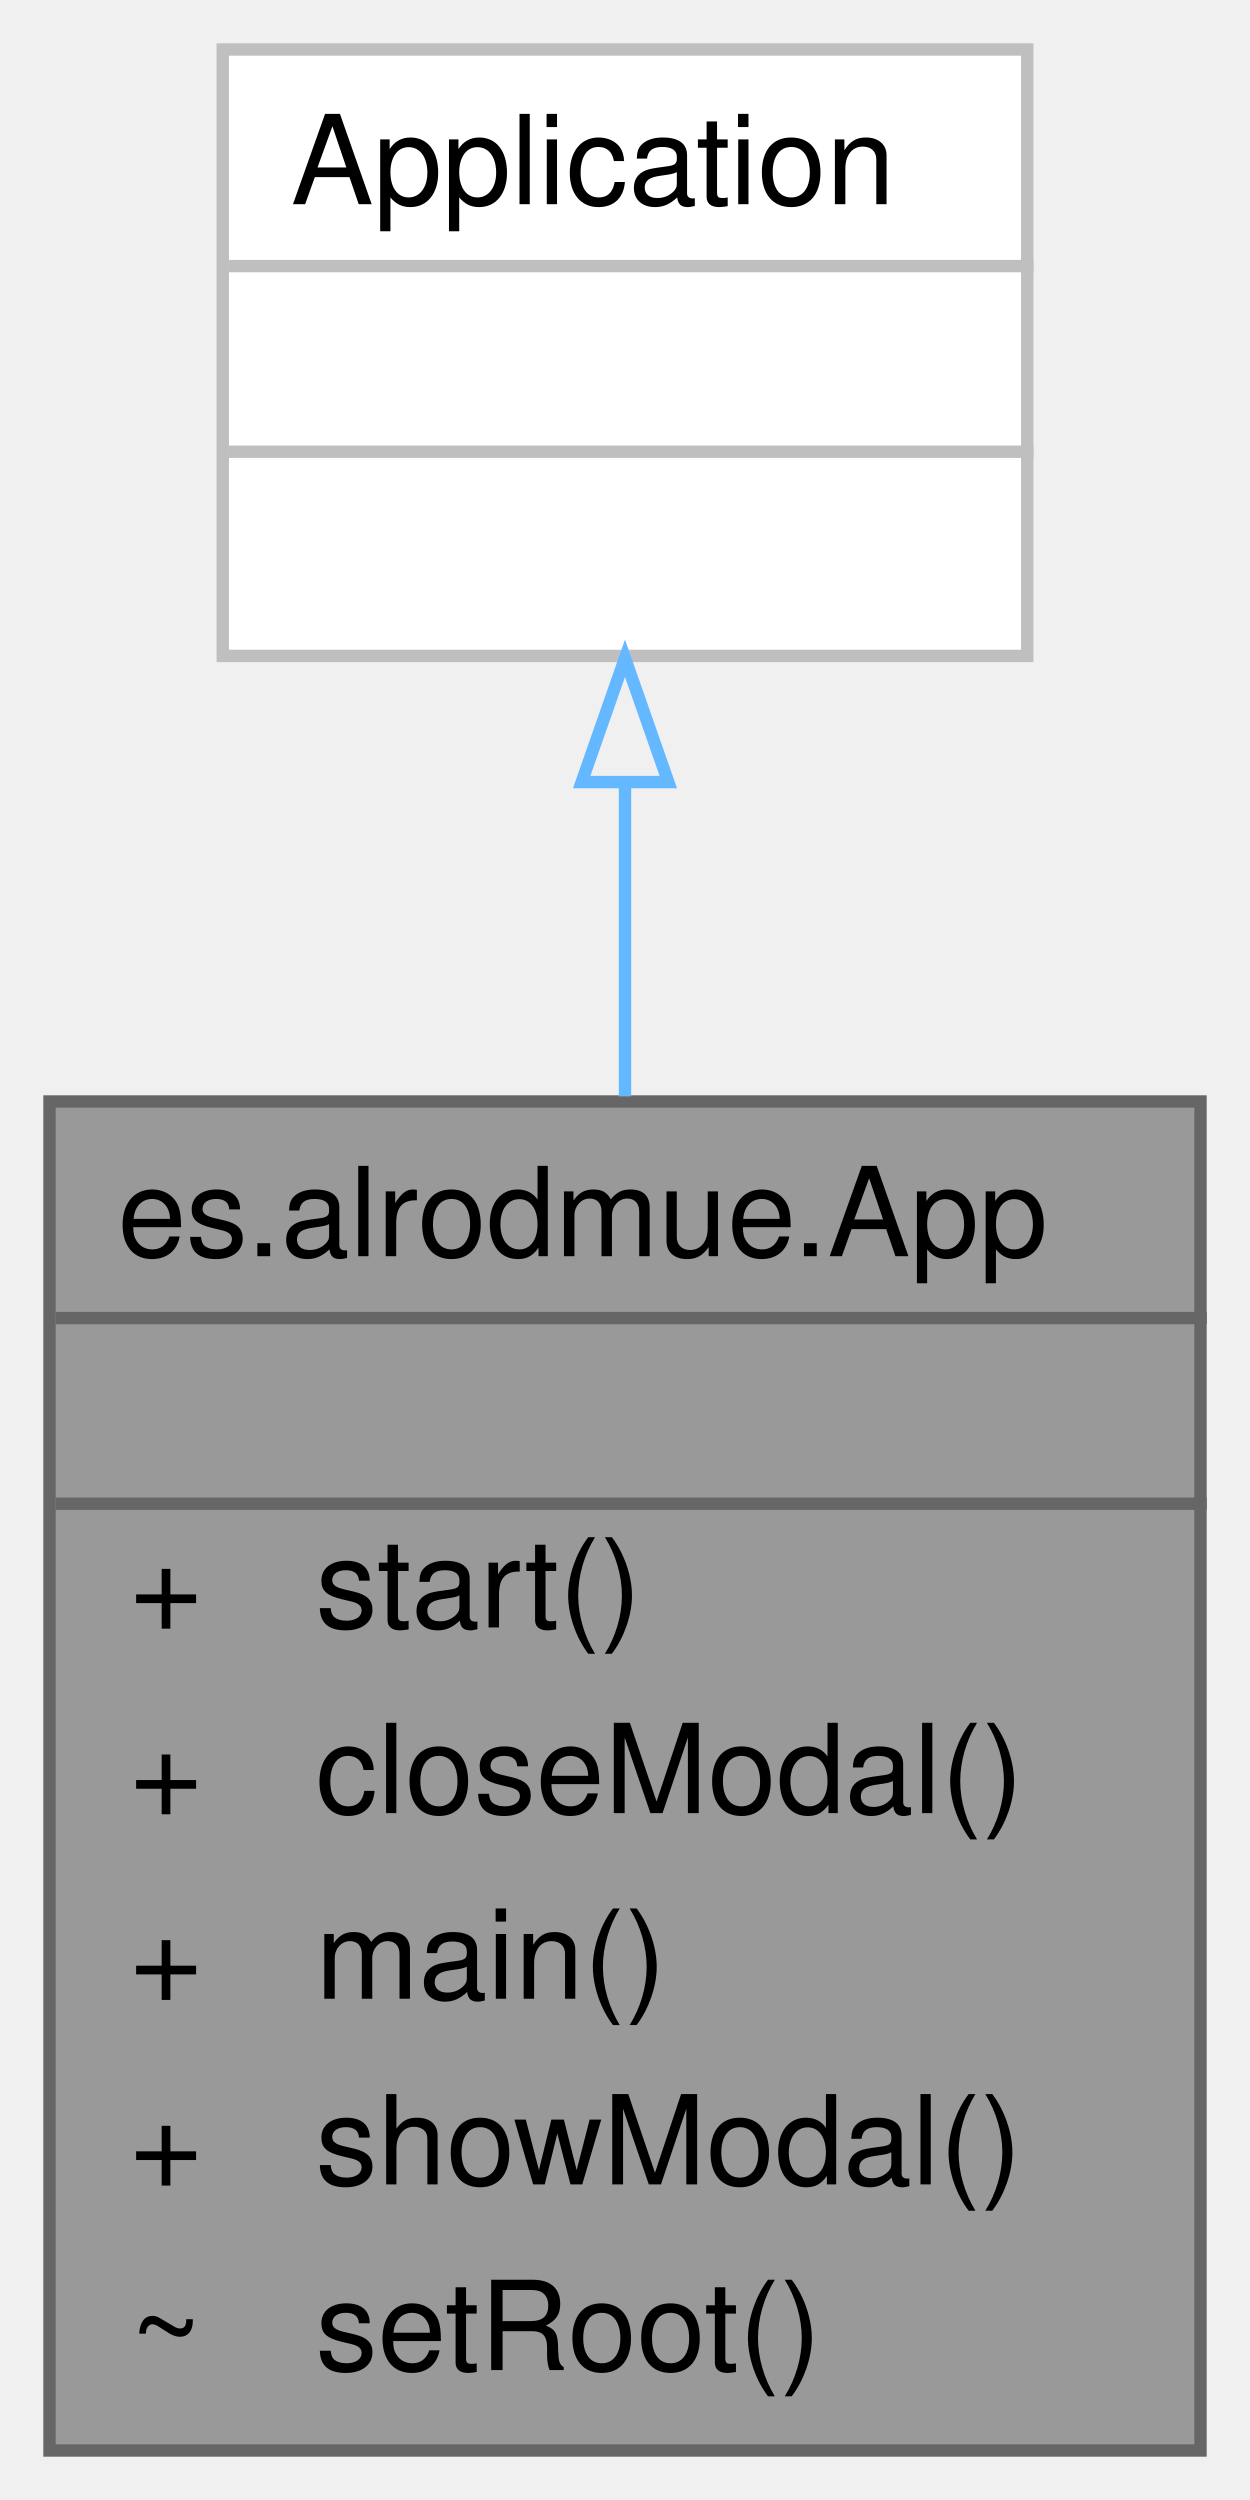
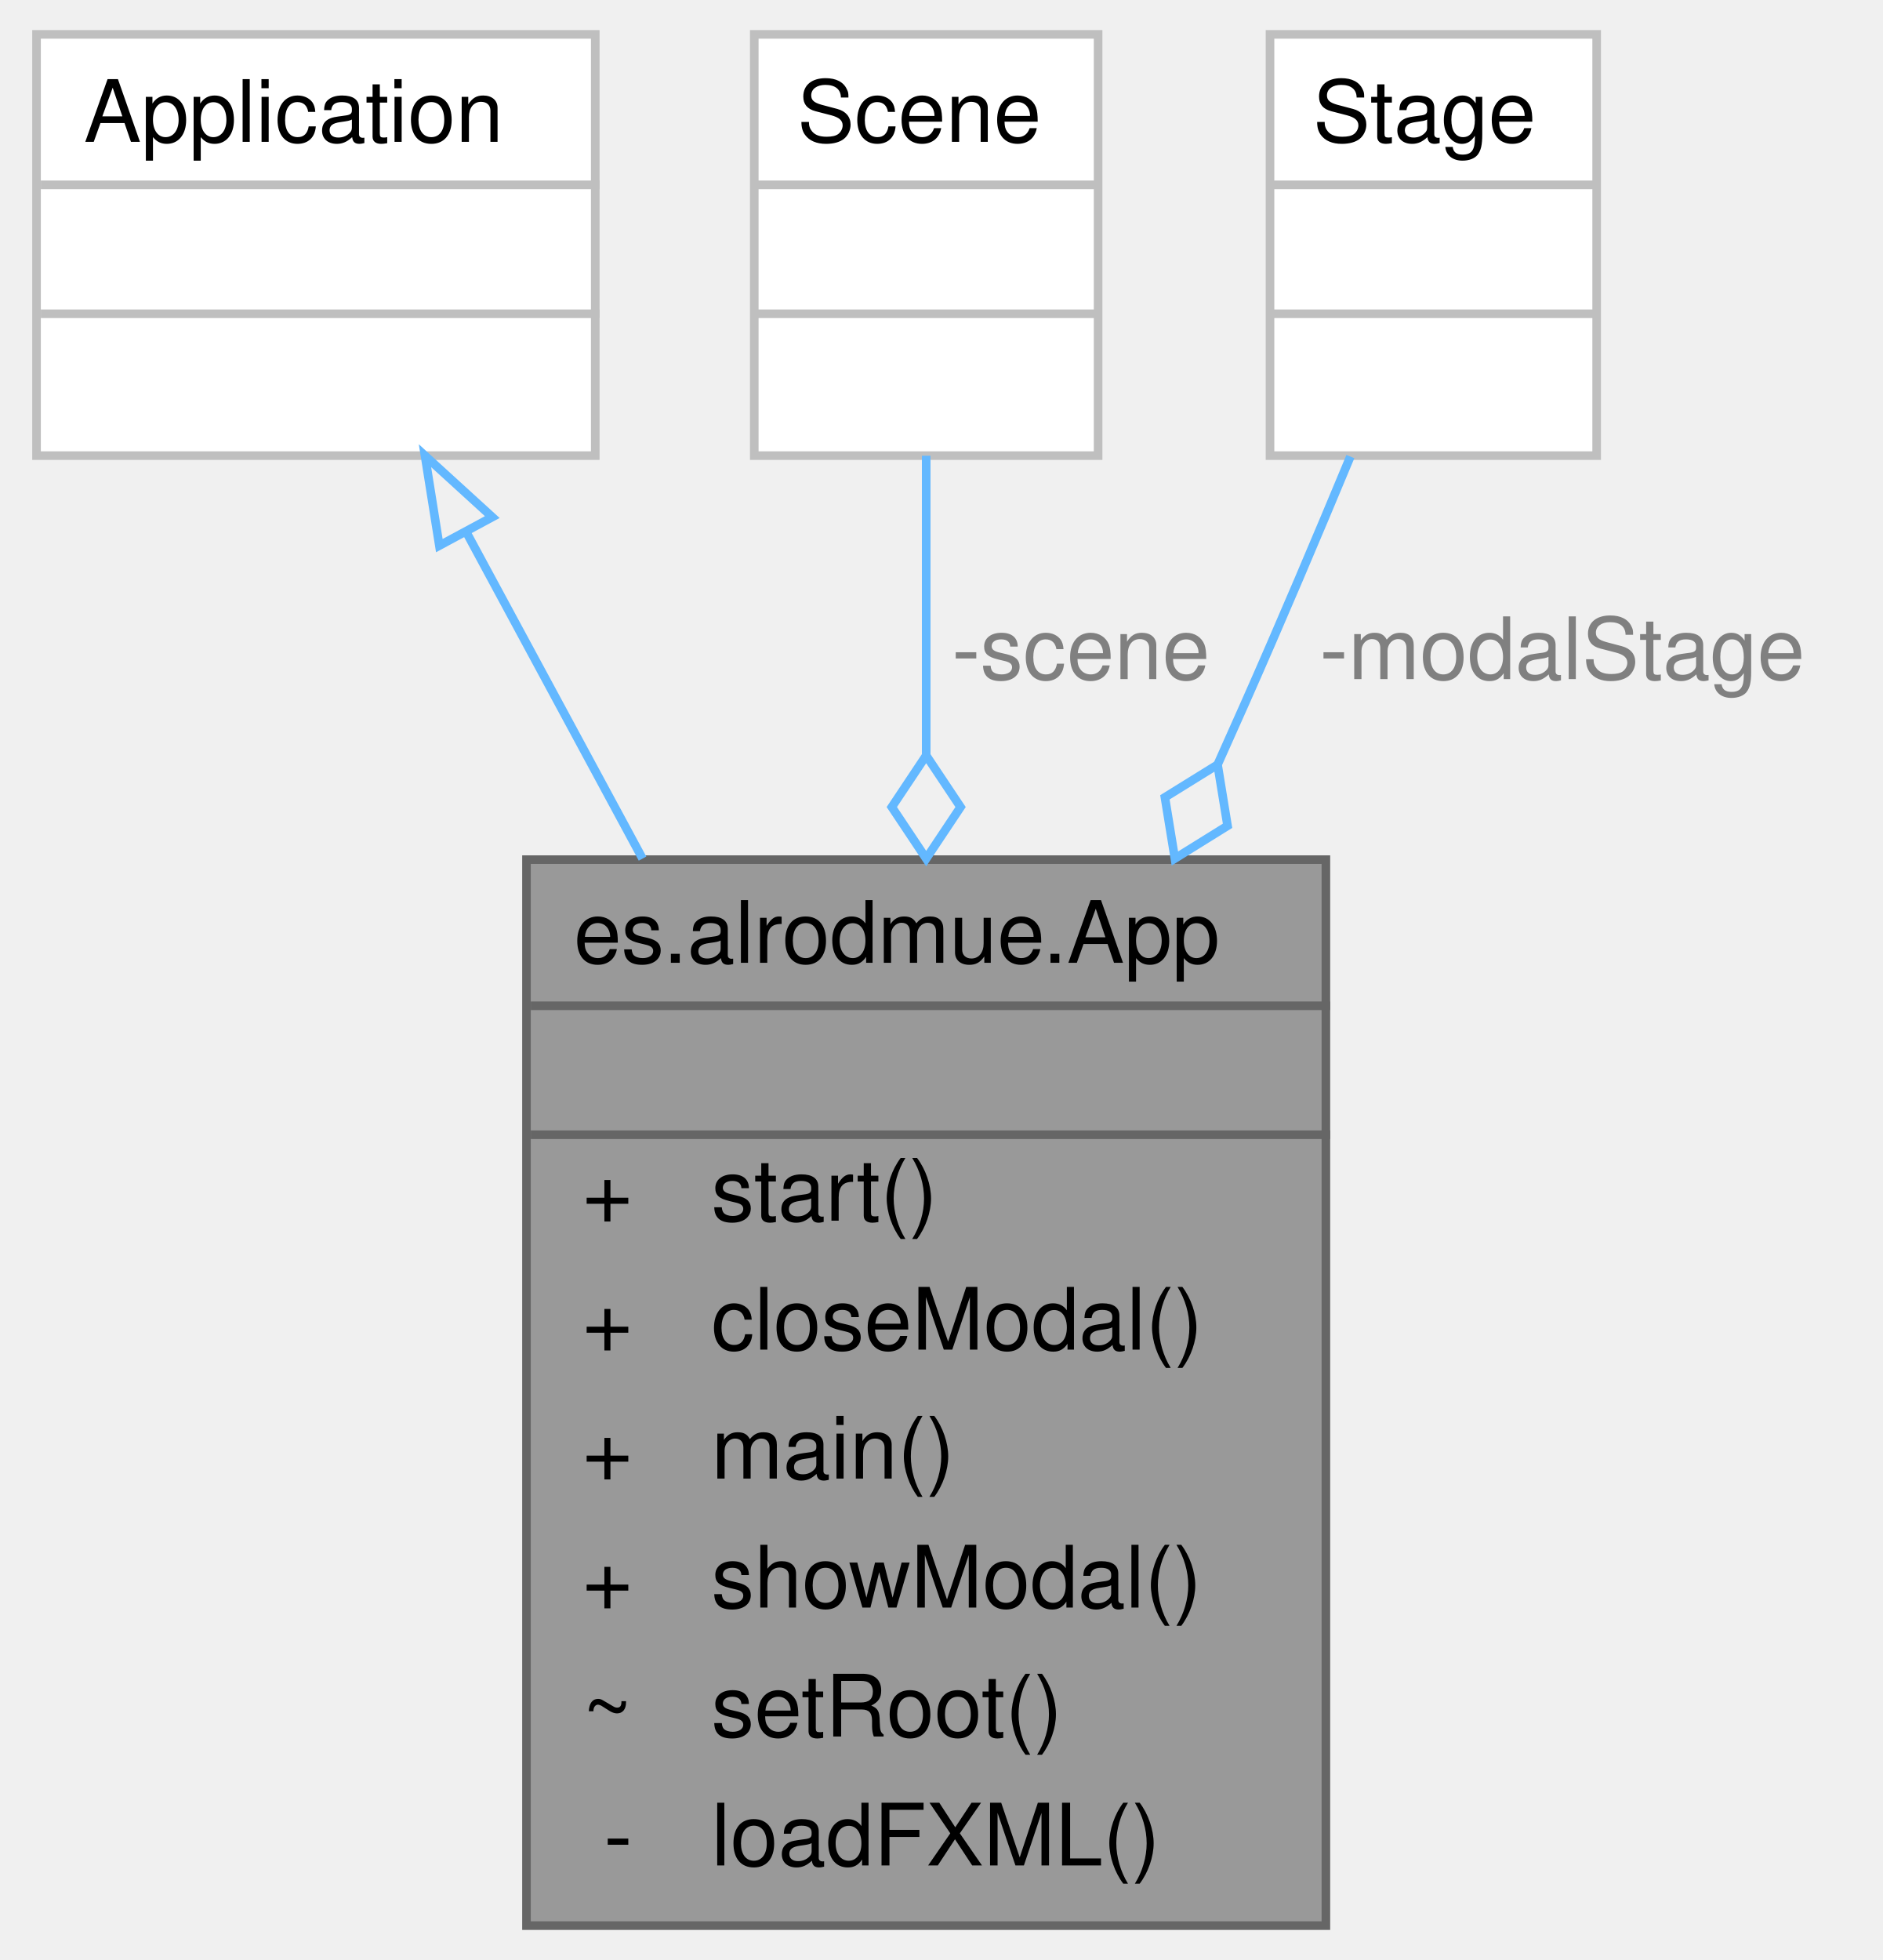
- <svg xmlns="http://www.w3.org/2000/svg" xmlns:xlink="http://www.w3.org/1999/xlink" width="101pt" height="202pt" viewBox="0.00 0.00 101.00 202.00">
-   <g id="graph0" class="graph" transform="scale(1 1) rotate(0) translate(4 198)">
+ <svg xmlns="http://www.w3.org/2000/svg" xmlns:xlink="http://www.w3.org/1999/xlink" width="219pt" height="228pt" viewBox="0.00 0.00 218.50 228.00">
+   <g id="graph0" class="graph" transform="scale(1 1) rotate(0) translate(4 224)">
    <g id="Node000001" class="node">
      <g id="a_Node000001">
        <a xlink:title=" ">
-           <polygon fill="#999999" stroke="transparent" points="93,-109 0,-109 0,0 93,0 93,-109" />
-           <text text-anchor="start" x="5.5" y="-96.5" font-family="Helvetica,sans-Serif" font-size="10.00">es.alrodmue.App</text>
-           <text text-anchor="start" x="45" y="-81.5" font-family="Helvetica,sans-Serif" font-size="10.00"> </text>
-           <text text-anchor="start" x="6.5" y="-66.5" font-family="Helvetica,sans-Serif" font-size="10.00">+</text>
-           <text text-anchor="start" x="21.5" y="-66.5" font-family="Helvetica,sans-Serif" font-size="10.00">start()</text>
-           <text text-anchor="start" x="6.5" y="-51.5" font-family="Helvetica,sans-Serif" font-size="10.00">+</text>
-           <text text-anchor="start" x="21.5" y="-51.5" font-family="Helvetica,sans-Serif" font-size="10.00">closeModal()</text>
-           <text text-anchor="start" x="6.5" y="-36.5" font-family="Helvetica,sans-Serif" font-size="10.00">+</text>
-           <text text-anchor="start" x="21.5" y="-36.5" font-family="Helvetica,sans-Serif" font-size="10.00">main()</text>
-           <text text-anchor="start" x="6.5" y="-21.5" font-family="Helvetica,sans-Serif" font-size="10.00">+</text>
-           <text text-anchor="start" x="21.5" y="-21.5" font-family="Helvetica,sans-Serif" font-size="10.00">showModal()</text>
-           <text text-anchor="start" x="6.5" y="-6.5" font-family="Helvetica,sans-Serif" font-size="10.00">~</text>
-           <text text-anchor="start" x="21.5" y="-6.5" font-family="Helvetica,sans-Serif" font-size="10.00">setRoot()</text>
-           <polygon fill="#666666" stroke="#666666" points="0.5,-91.5 0.5,-91.5 93.5,-91.5 93.5,-91.5 0.5,-91.5" />
-           <polygon fill="#666666" stroke="#666666" points="0.5,-76.5 0.5,-76.5 93.5,-76.5 93.5,-76.5 0.5,-76.5" />
-           <polygon fill="none" stroke="#666666" points="0,0 0,-109 93,-109 93,0 0,0" />
+           <polygon fill="#999999" stroke="transparent" points="150,-124 57,-124 57,0 150,0 150,-124" />
+           <text text-anchor="start" x="62.5" y="-112" font-family="Helvetica,sans-Serif" font-size="10.00">es.alrodmue.App</text>
+           <text text-anchor="start" x="102" y="-97" font-family="Helvetica,sans-Serif" font-size="10.00"> </text>
+           <text text-anchor="start" x="63.5" y="-82" font-family="Helvetica,sans-Serif" font-size="10.00">+</text>
+           <text text-anchor="start" x="78.5" y="-82" font-family="Helvetica,sans-Serif" font-size="10.00">start()</text>
+           <text text-anchor="start" x="63.5" y="-67" font-family="Helvetica,sans-Serif" font-size="10.00">+</text>
+           <text text-anchor="start" x="78.5" y="-67" font-family="Helvetica,sans-Serif" font-size="10.00">closeModal()</text>
+           <text text-anchor="start" x="63.5" y="-52" font-family="Helvetica,sans-Serif" font-size="10.00">+</text>
+           <text text-anchor="start" x="78.5" y="-52" font-family="Helvetica,sans-Serif" font-size="10.00">main()</text>
+           <text text-anchor="start" x="63.5" y="-37" font-family="Helvetica,sans-Serif" font-size="10.00">+</text>
+           <text text-anchor="start" x="78.5" y="-37" font-family="Helvetica,sans-Serif" font-size="10.00">showModal()</text>
+           <text text-anchor="start" x="63.5" y="-22" font-family="Helvetica,sans-Serif" font-size="10.00">~</text>
+           <text text-anchor="start" x="78.5" y="-22" font-family="Helvetica,sans-Serif" font-size="10.00">setRoot()</text>
+           <text text-anchor="start" x="66" y="-7" font-family="Helvetica,sans-Serif" font-size="10.00">-</text>
+           <text text-anchor="start" x="78.5" y="-7" font-family="Helvetica,sans-Serif" font-size="10.00">loadFXML()</text>
+           <polygon fill="#666666" stroke="#666666" points="57.5,-107 57.5,-107 150.5,-107 150.5,-107 57.5,-107" />
+           <polygon fill="#666666" stroke="#666666" points="57.5,-92 57.5,-92 150.5,-92 150.5,-92 57.5,-92" />
+           <polygon fill="none" stroke="#666666" points="57,0 57,-124 150,-124 150,0 57,0" />
        </a>
      </g>
    </g>
    <g id="Node000002" class="node">
      <g id="a_Node000002">
        <a xlink:title=" ">
-           <polygon fill="white" stroke="transparent" points="79,-194 14,-194 14,-145 79,-145 79,-194" />
-           <text text-anchor="start" x="19.5" y="-181.5" font-family="Helvetica,sans-Serif" font-size="10.00">Application</text>
-           <text text-anchor="start" x="45" y="-166.5" font-family="Helvetica,sans-Serif" font-size="10.00"> </text>
-           <text text-anchor="start" x="45" y="-151.5" font-family="Helvetica,sans-Serif" font-size="10.00"> </text>
-           <polygon fill="#bfbfbf" stroke="#bfbfbf" points="14.5,-176.5 14.5,-176.5 79.5,-176.5 79.5,-176.5 14.5,-176.5" />
-           <polygon fill="#bfbfbf" stroke="#bfbfbf" points="14.5,-161.5 14.5,-161.5 79.5,-161.5 79.5,-161.5 14.5,-161.5" />
-           <polygon fill="none" stroke="#bfbfbf" points="14,-145 14,-194 79,-194 79,-145 14,-145" />
+           <polygon fill="white" stroke="transparent" points="65,-220 0,-220 0,-171 65,-171 65,-220" />
+           <text text-anchor="start" x="5.5" y="-207.5" font-family="Helvetica,sans-Serif" font-size="10.00">Application</text>
+           <text text-anchor="start" x="31" y="-192.5" font-family="Helvetica,sans-Serif" font-size="10.00"> </text>
+           <text text-anchor="start" x="31" y="-177.5" font-family="Helvetica,sans-Serif" font-size="10.00"> </text>
+           <polygon fill="#bfbfbf" stroke="#bfbfbf" points="0.5,-202.5 0.5,-202.5 65.5,-202.5 65.5,-202.5 0.5,-202.5" />
+           <polygon fill="#bfbfbf" stroke="#bfbfbf" points="0.5,-187.5 0.5,-187.5 65.5,-187.5 65.5,-187.5 0.5,-187.5" />
+           <polygon fill="none" stroke="#bfbfbf" points="0,-171 0,-220 65,-220 65,-171 0,-171" />
        </a>
      </g>
    </g>
    <g id="edge1_Node000001_Node000002" class="edge">
      <g id="a_edge1_Node000001_Node000002">
        <a xlink:title=" ">
-           <path fill="none" stroke="#63b8ff" d="M46.5,-134.79C46.5,-126.79 46.5,-118.06 46.5,-109.41" />
-           <polygon fill="none" stroke="#63b8ff" points="43,-134.81 46.5,-144.81 50,-134.81 43,-134.81" />
+           <path fill="none" stroke="#63b8ff" d="M49.95,-162.19C56.17,-150.66 63.4,-137.27 70.5,-124.12" />
+           <polygon fill="none" stroke="#63b8ff" points="46.86,-160.53 45.19,-170.99 53.02,-163.85 46.86,-160.53" />
        </a>
      </g>
    </g>
+     <g id="Node000003" class="node">
+       <g id="a_Node000003">
+         <a xlink:title=" ">
+           <polygon fill="white" stroke="transparent" points="123.5,-220 83.5,-220 83.5,-171 123.5,-171 123.5,-220" />
+           <text text-anchor="start" x="88.5" y="-207.5" font-family="Helvetica,sans-Serif" font-size="10.00">Scene</text>
+           <text text-anchor="start" x="101.5" y="-192.5" font-family="Helvetica,sans-Serif" font-size="10.00"> </text>
+           <text text-anchor="start" x="101.5" y="-177.5" font-family="Helvetica,sans-Serif" font-size="10.00"> </text>
+           <polygon fill="#bfbfbf" stroke="#bfbfbf" points="83.5,-202.5 83.5,-202.5 123.5,-202.5 123.5,-202.5 83.5,-202.5" />
+           <polygon fill="#bfbfbf" stroke="#bfbfbf" points="83.5,-187.5 83.5,-187.5 123.5,-187.5 123.5,-187.5 83.5,-187.5" />
+           <polygon fill="none" stroke="#bfbfbf" points="83.5,-171 83.5,-220 123.5,-220 123.5,-171 83.5,-171" />
+         </a>
+       </g>
+     </g>
+     <g id="edge2_Node000001_Node000003" class="edge">
+       <g id="a_edge2_Node000001_Node000003">
+         <a xlink:title=" ">
+           <path fill="none" stroke="#63b8ff" d="M103.5,-170.99C103.5,-161.03 103.5,-148.82 103.5,-136.24" />
+           <polygon fill="none" stroke="#63b8ff" points="103.5,-136.12 99.5,-130.12 103.5,-124.12 107.5,-130.12 103.5,-136.12" />
+         </a>
+       </g>
+       <text text-anchor="middle" x="121.5" y="-145" font-family="Helvetica,sans-Serif" font-size="10.00" fill="grey"> -scene</text>
+     </g>
+     <g id="Node000004" class="node">
+       <g id="a_Node000004">
+         <a xlink:title=" ">
+           <polygon fill="white" stroke="transparent" points="181.5,-220 143.5,-220 143.5,-171 181.5,-171 181.5,-220" />
+           <text text-anchor="start" x="148.5" y="-207.5" font-family="Helvetica,sans-Serif" font-size="10.00">Stage</text>
+           <text text-anchor="start" x="160.5" y="-192.5" font-family="Helvetica,sans-Serif" font-size="10.00"> </text>
+           <text text-anchor="start" x="160.5" y="-177.5" font-family="Helvetica,sans-Serif" font-size="10.00"> </text>
+           <polygon fill="#bfbfbf" stroke="#bfbfbf" points="143.5,-202.5 143.5,-202.5 181.5,-202.5 181.5,-202.5 143.5,-202.5" />
+           <polygon fill="#bfbfbf" stroke="#bfbfbf" points="143.5,-187.5 143.5,-187.5 181.5,-187.5 181.5,-187.5 143.5,-187.5" />
+           <polygon fill="none" stroke="#bfbfbf" points="143.5,-171 143.5,-220 181.5,-220 181.5,-171 143.5,-171" />
+         </a>
+       </g>
+     </g>
+     <g id="edge3_Node000001_Node000004" class="edge">
+       <g id="a_edge3_Node000001_Node000004">
+         <a xlink:title=" ">
+           <path fill="none" stroke="#63b8ff" d="M152.85,-170.89C149.08,-161.82 144.67,-151.4 140.5,-142 139.49,-139.73 138.46,-137.42 137.42,-135.1" />
+           <polygon fill="none" stroke="#63b8ff" points="137.4,-135.05 131.27,-131.25 132.43,-124.13 138.56,-127.94 137.4,-135.05" />
+         </a>
+       </g>
+       <text text-anchor="middle" x="177.5" y="-145" font-family="Helvetica,sans-Serif" font-size="10.00" fill="grey"> -modalStage</text>
+     </g>
  </g>
</svg>
